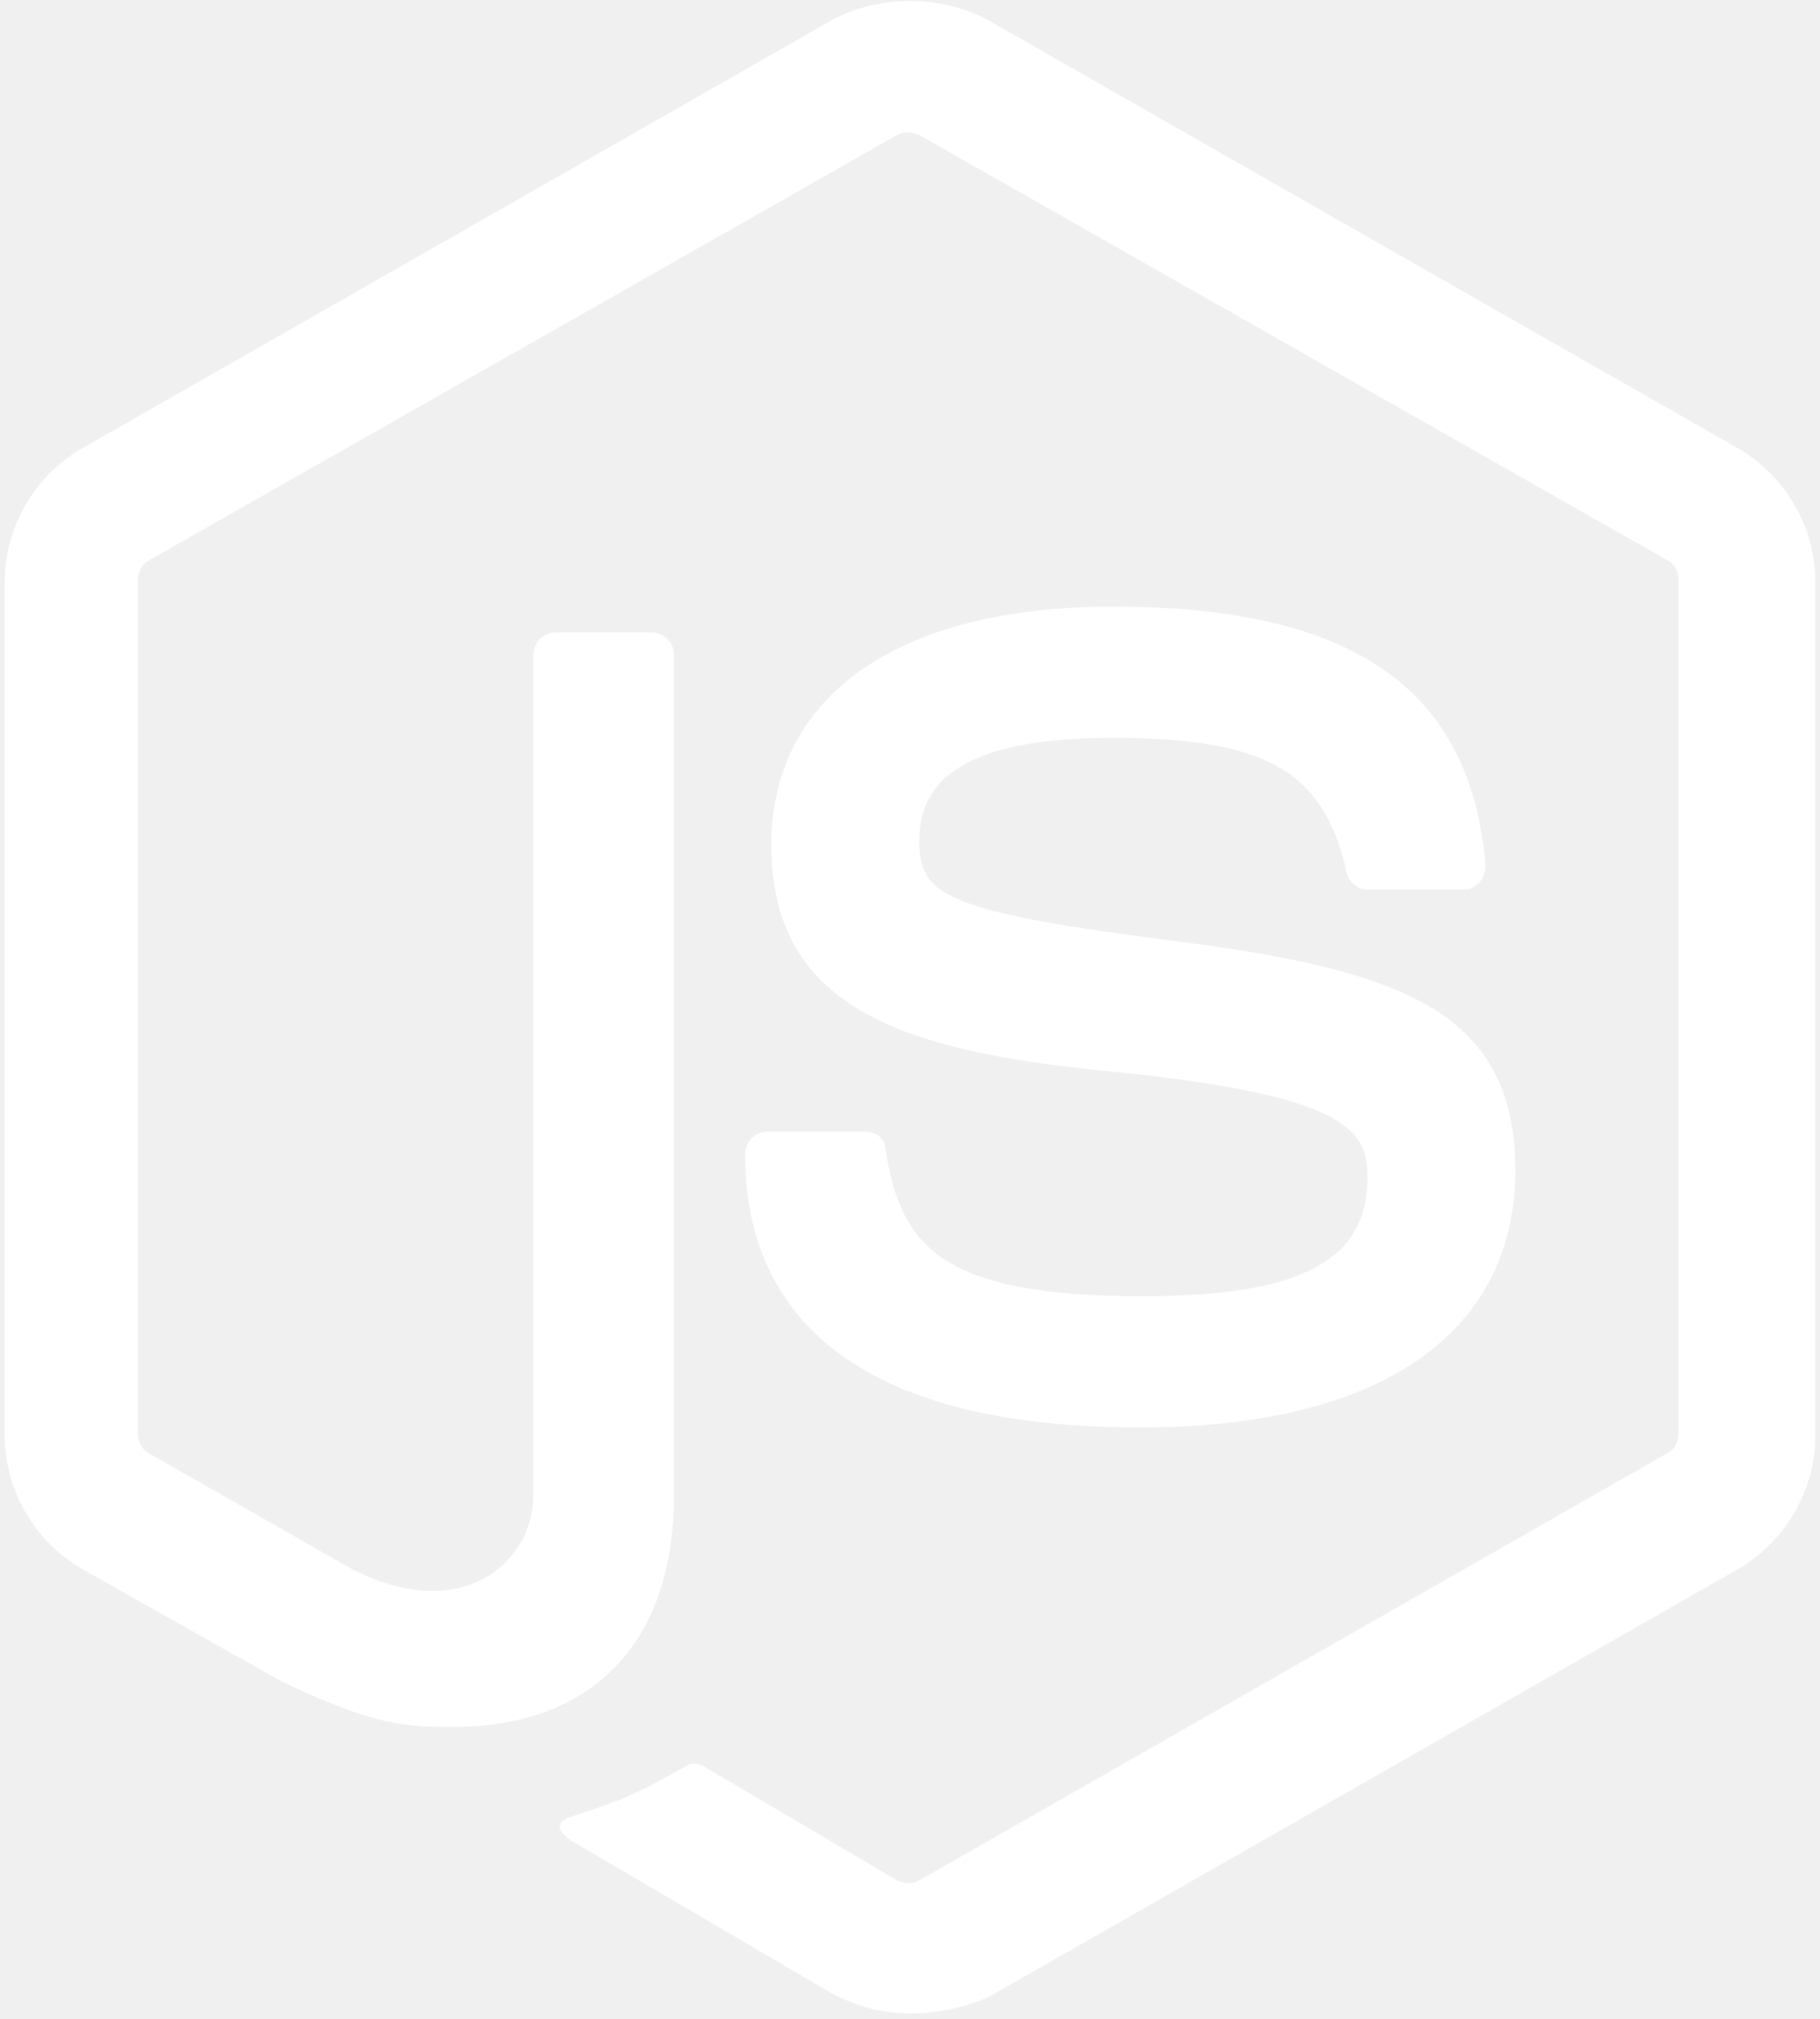
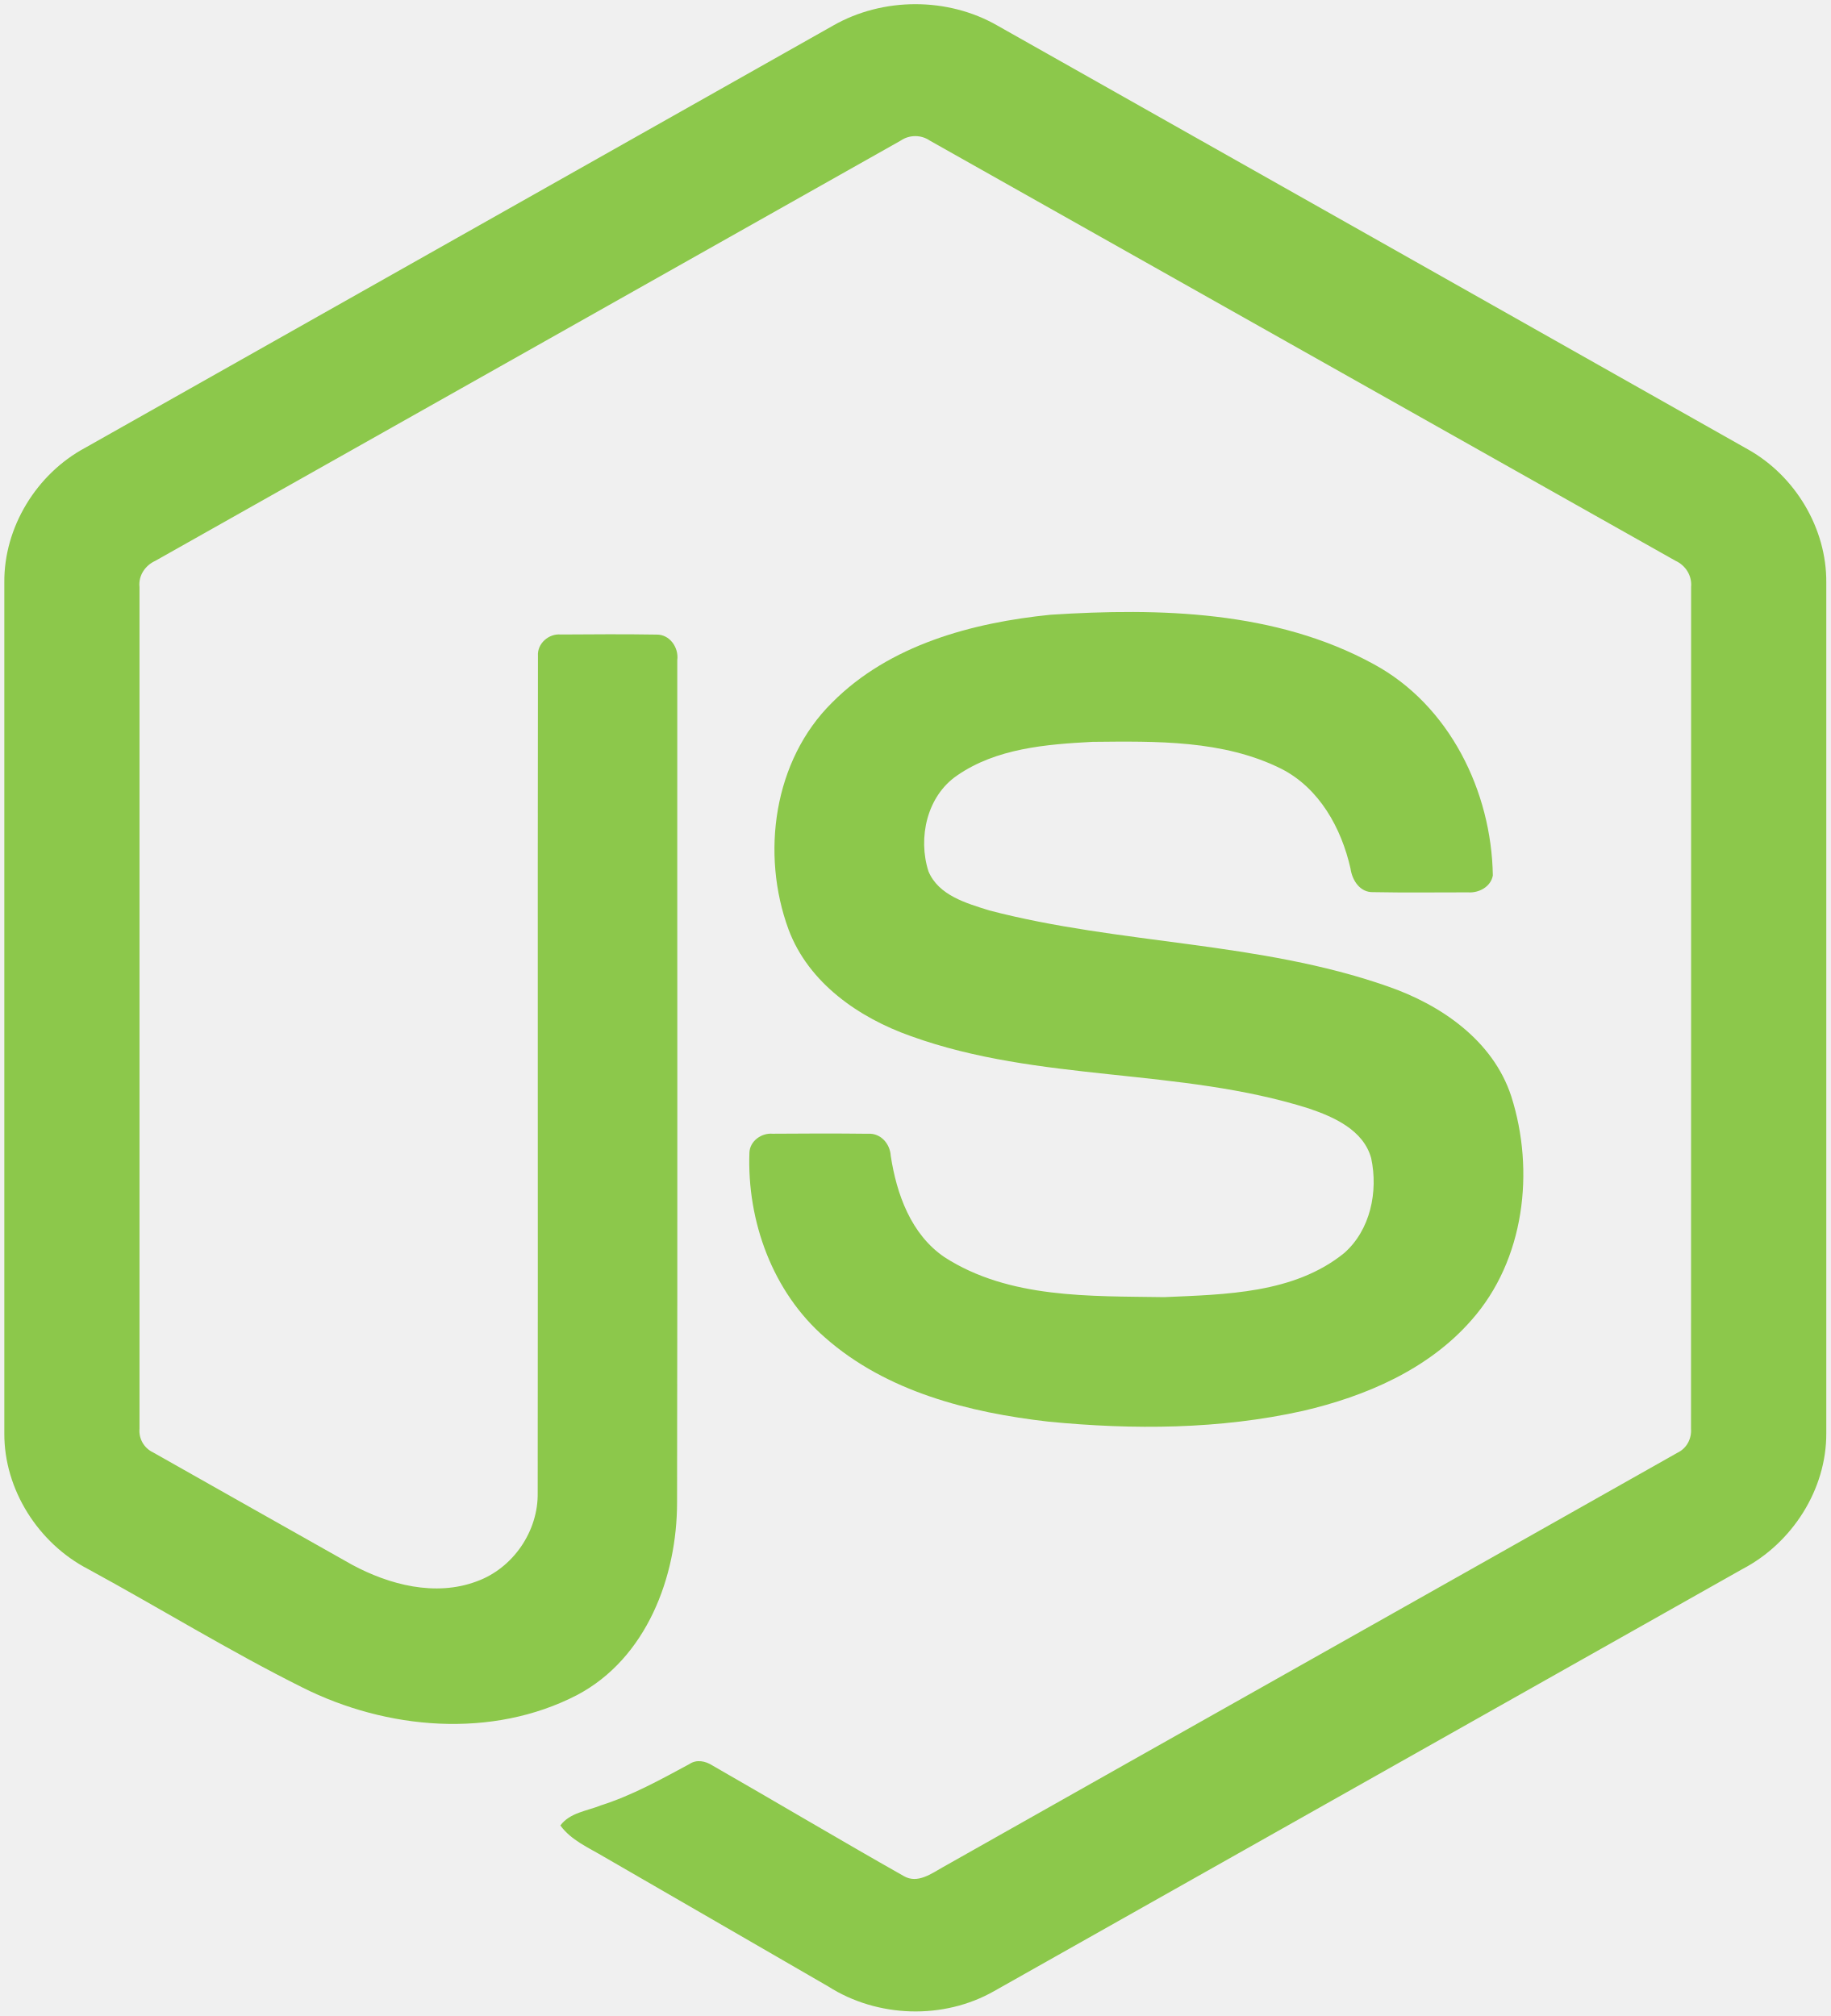
- <svg xmlns="http://www.w3.org/2000/svg" width="274" height="304" viewBox="0 0 274 304" fill="none">
-   <path d="M137.048 303.164C132.808 303.164 128.856 302.051 125.192 300.097L87.642 278.101C81.996 275.034 84.819 273.921 86.513 273.364C94.14 270.853 95.546 270.297 103.45 265.843C104.302 265.286 105.432 265.57 106.273 266.126L135.067 283.112C136.196 283.668 137.613 283.668 138.454 283.112L251.093 218.805C252.222 218.249 252.787 217.135 252.787 215.738V87.43C252.787 86.033 252.222 84.92 251.093 84.363L138.465 20.34C137.336 19.784 135.919 19.784 135.077 20.34L22.439 84.373C21.309 84.93 20.745 86.327 20.745 87.441V215.77C20.745 216.883 21.309 218.28 22.439 218.837L53.214 236.379C69.874 244.73 80.313 234.982 80.313 225.244V98.564C80.313 96.894 81.73 95.224 83.701 95.224H98.103C99.796 95.224 101.49 96.621 101.49 98.564V225.223C101.49 247.219 89.347 260.024 68.18 260.024C61.682 260.024 56.601 260.024 42.209 253.059L12.564 236.358C5.214 232.188 0.697 224.394 0.697 216.043V87.714C0.697 79.363 5.214 71.569 12.553 67.388L125.192 3.082C132.254 -0.815 141.852 -0.815 148.904 3.082L261.543 67.388C268.882 71.569 273.399 79.363 273.399 87.714V216.043C273.399 224.394 268.882 232.188 261.543 236.368L148.904 300.675C145.24 302.334 141 303.164 137.048 303.164ZM171.775 214.929C122.369 214.929 112.207 192.661 112.207 173.732C112.207 172.062 113.623 170.392 115.594 170.392H130.273C131.967 170.392 133.384 171.505 133.384 173.175C135.642 187.934 142.14 195.171 172.063 195.171C195.775 195.171 205.937 189.877 205.937 177.356C205.937 170.119 203.114 164.825 166.129 161.211C135.354 158.144 116.159 151.463 116.159 127.251C116.159 104.699 135.354 91.338 167.535 91.338C203.668 91.338 221.458 103.586 223.716 130.308C223.716 131.148 223.428 131.978 222.864 132.819C222.299 133.375 221.447 133.932 220.606 133.932H205.927C204.51 133.932 203.104 132.819 202.816 131.421C199.429 116.106 190.672 111.096 167.525 111.096C141.554 111.096 138.443 120.003 138.443 126.684C138.443 134.762 142.119 137.262 177.122 141.716C211.849 146.169 228.222 152.577 228.222 176.516C227.945 201.001 207.62 214.929 171.775 214.929Z" fill="white" />
+ <svg xmlns="http://www.w3.org/2000/svg" width="2270" height="2500" viewBox="0 0 256 282" preserveAspectRatio="xMinYMin meet">
+   <g fill="#8CC84B">
+     <path d="M116.504 3.58c6.962-3.985 16.03-4.003 22.986 0 34.995 19.774 70.001 39.517 104.99 59.303 6.581 3.707 10.983 11.031 10.916 18.614v118.968c.049 7.897-4.788 15.396-11.731 19.019-34.88 19.665-69.742 39.354-104.616 59.019-7.106 4.063-16.356 3.75-23.24-.646-10.457-6.062-20.932-12.094-31.39-18.15-2.137-1.274-4.546-2.288-6.055-4.36 1.334-1.798 3.719-2.022 5.657-2.807 4.365-1.388 8.374-3.616 12.384-5.778 1.014-.694 2.252-.428 3.224.193 8.942 5.127 17.805 10.403 26.777 15.481 1.914 1.105 3.852-.362 5.488-1.274 34.228-19.345 68.498-38.617 102.72-57.968 1.268-.61 1.969-1.956 1.866-3.345.024-39.245.006-78.497.012-117.742.145-1.576-.767-3.025-2.192-3.67-34.759-19.575-69.5-39.18-104.253-58.76a3.621 3.621 0 0 0-4.094-.006C91.2 39.257 56.465 58.88 21.712 78.454c-1.42.646-2.373 2.071-2.204 3.653.006 39.245 0 78.497 0 117.748a3.329 3.329 0 0 0 1.89 3.303c9.274 5.259 18.56 10.481 27.84 15.722 5.228 2.814 11.647 4.486 17.407 2.33 5.083-1.823 8.646-7.01 8.549-12.407.048-39.016-.024-78.038.036-117.048-.127-1.732 1.516-3.163 3.2-3 4.456-.03 8.918-.06 13.374.012 1.86-.042 3.14 1.823 2.91 3.568-.018 39.263.048 78.527-.03 117.79.012 10.464-4.287 21.85-13.966 26.97-11.924 6.177-26.662 4.867-38.442-1.056-10.198-5.09-19.93-11.097-29.947-16.55C5.368 215.886.555 208.357.604 200.466V81.497c-.073-7.74 4.504-15.197 11.29-18.85C46.768 42.966 81.636 23.27 116.504 3.58z" />
+     <path d="M146.928 85.99c15.21-.979 31.493-.58 45.18 6.913 10.597 5.742 16.472 17.793 16.659 29.566-.296 1.588-1.956 2.464-3.472 2.355-4.413-.006-8.827.06-13.24-.03-1.872.072-2.96-1.654-3.195-3.309-1.268-5.633-4.34-11.212-9.642-13.929-8.139-4.075-17.576-3.87-26.451-3.785-6.479.344-13.446.905-18.935 4.715-4.214 2.886-5.494 8.712-3.99 13.404 1.418 3.369 5.307 4.456 8.489 5.458 18.33 4.794 37.754 4.317 55.734 10.626 7.444 2.572 14.726 7.572 17.274 15.366 3.333 10.446 1.872 22.932-5.56 31.318-6.027 6.901-14.805 10.657-23.56 12.697-11.647 2.597-23.734 2.663-35.562 1.51-11.122-1.268-22.696-4.19-31.282-11.768-7.342-6.375-10.928-16.308-10.572-25.895.085-1.619 1.697-2.748 3.248-2.615 4.444-.036 8.888-.048 13.332.006 1.775-.127 3.091 1.407 3.182 3.08.82 5.367 2.837 11 7.517 14.182 9.032 5.827 20.365 5.428 30.707 5.591 8.568-.38 18.186-.495 25.178-6.158 3.689-3.23 4.782-8.634 3.785-13.283-1.08-3.925-5.186-5.754-8.712-6.95-18.095-5.724-37.736-3.647-55.656-10.12-7.275-2.571-14.31-7.432-17.105-14.906-3.9-10.578-2.113-23.662 6.098-31.765 8.006-8.06 19.563-11.164 30.551-12.275z" />
+   </g>
</svg>
